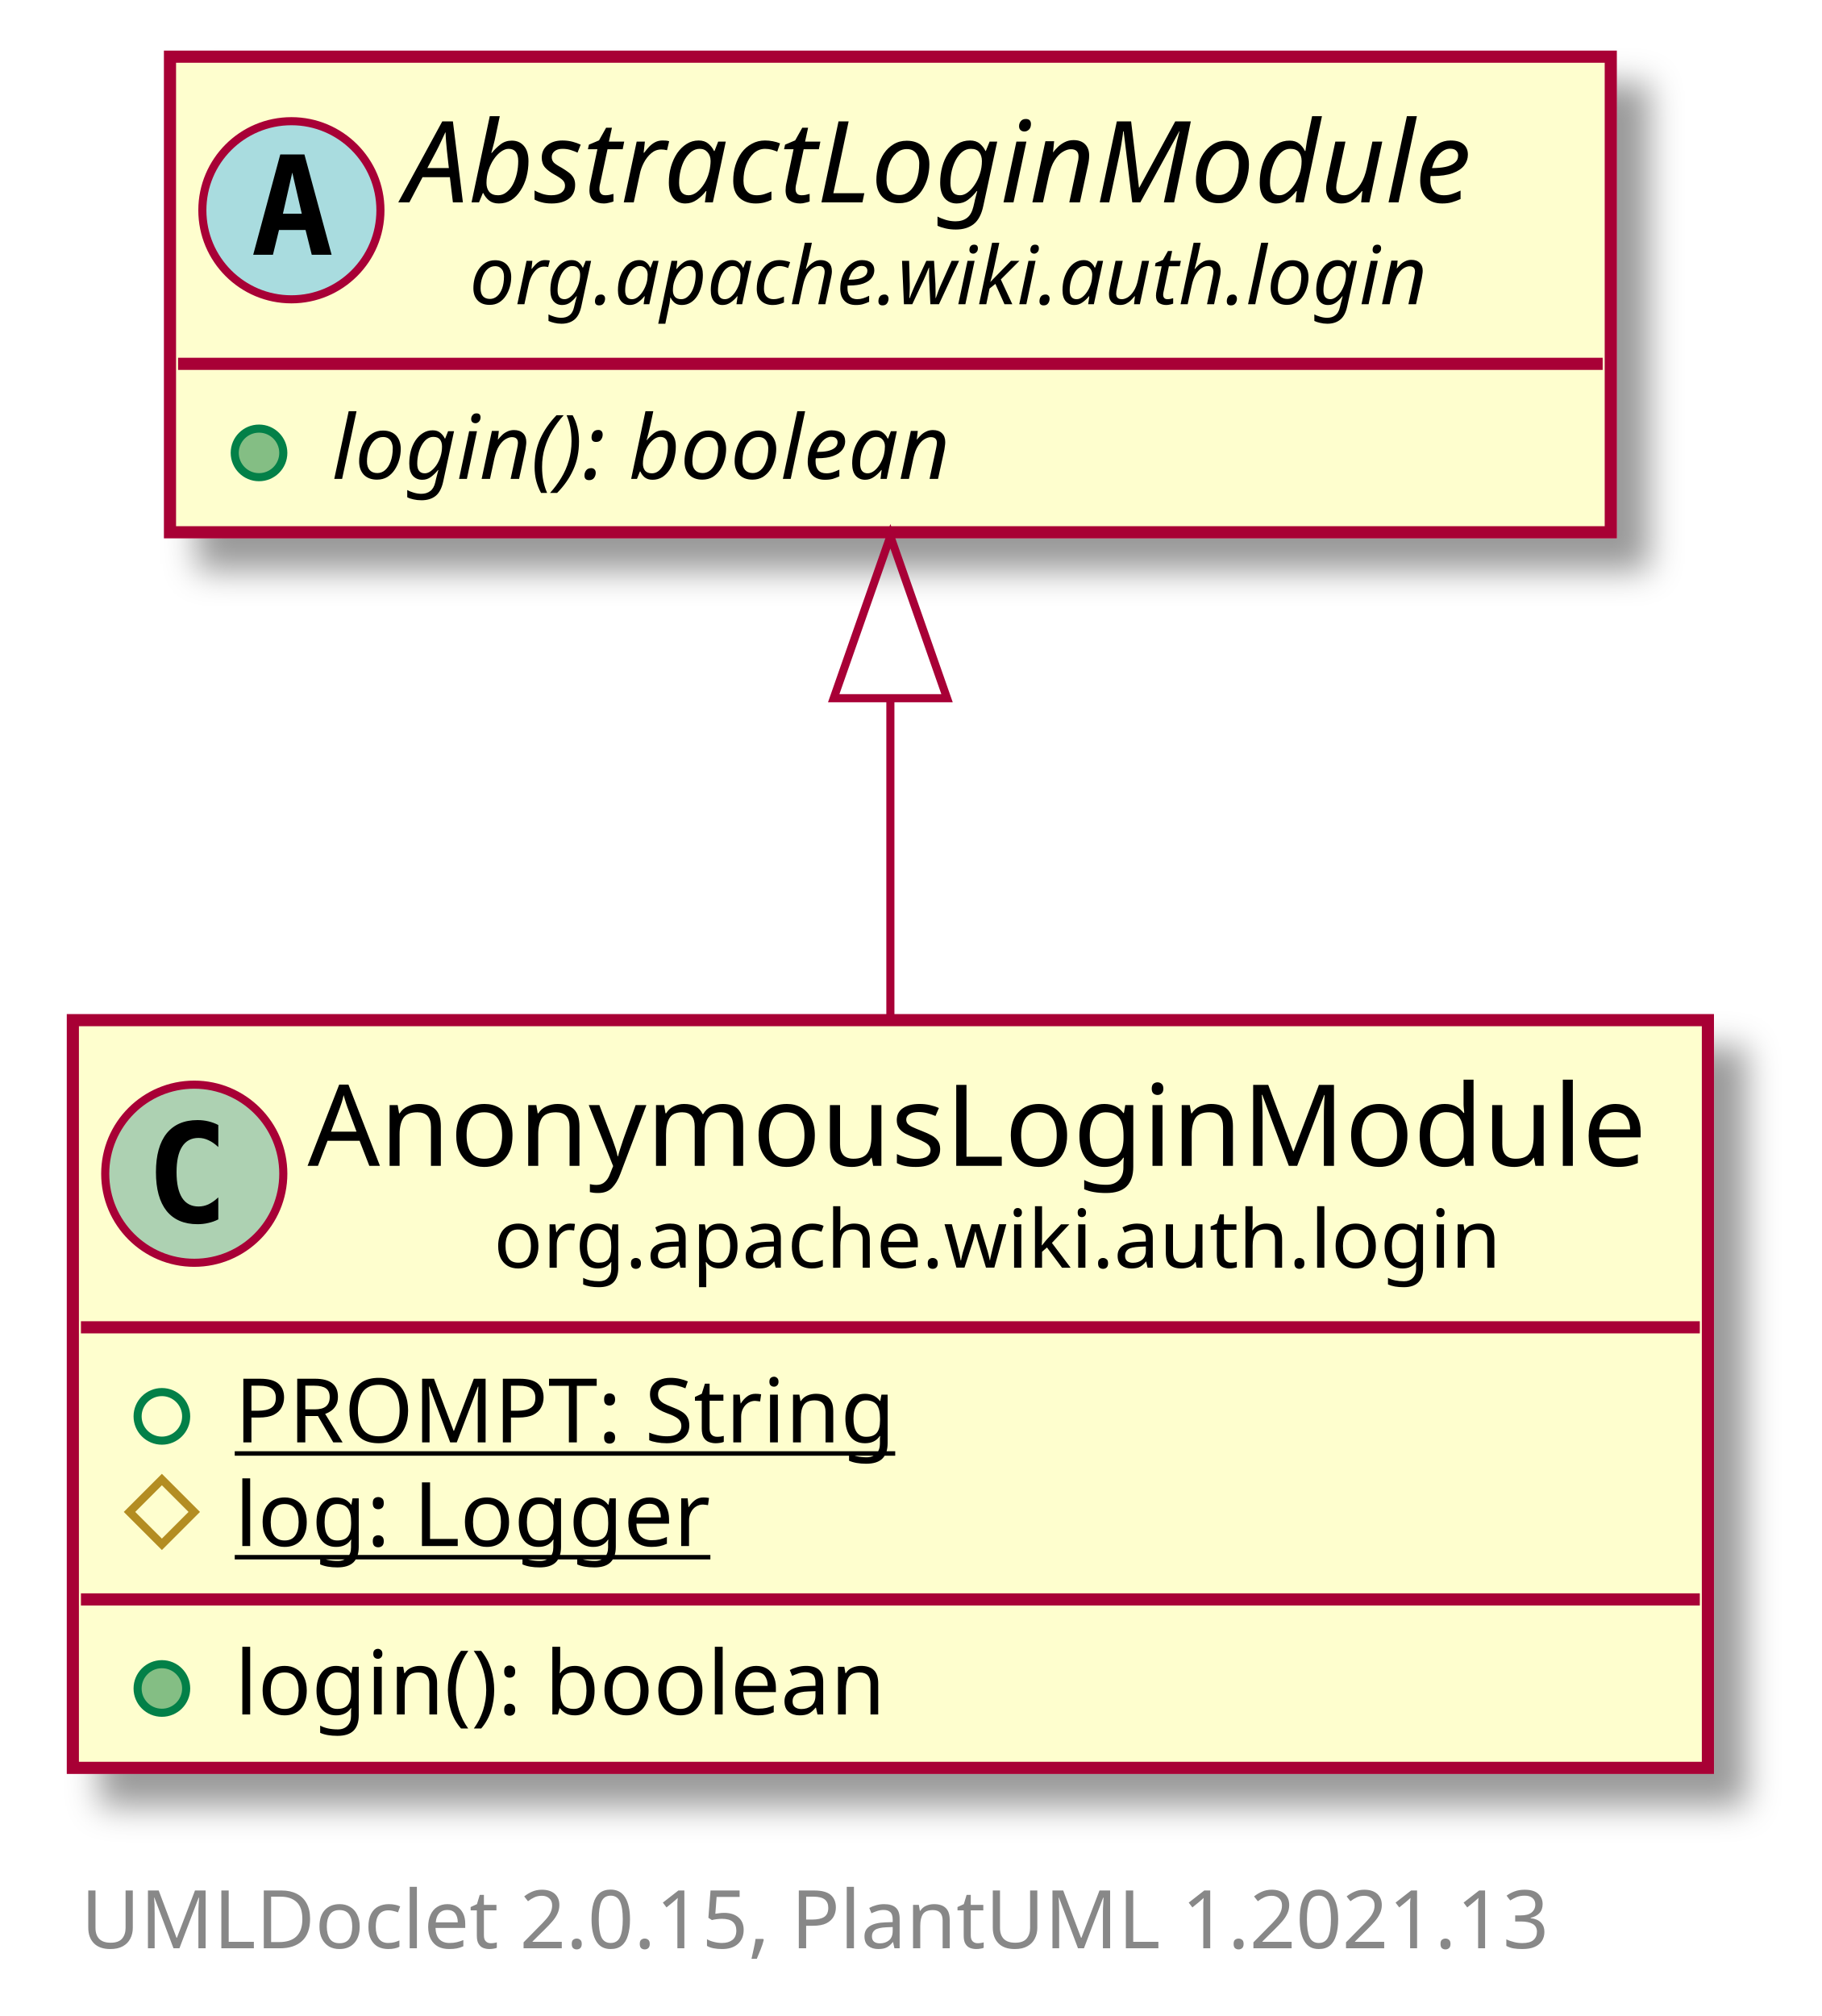
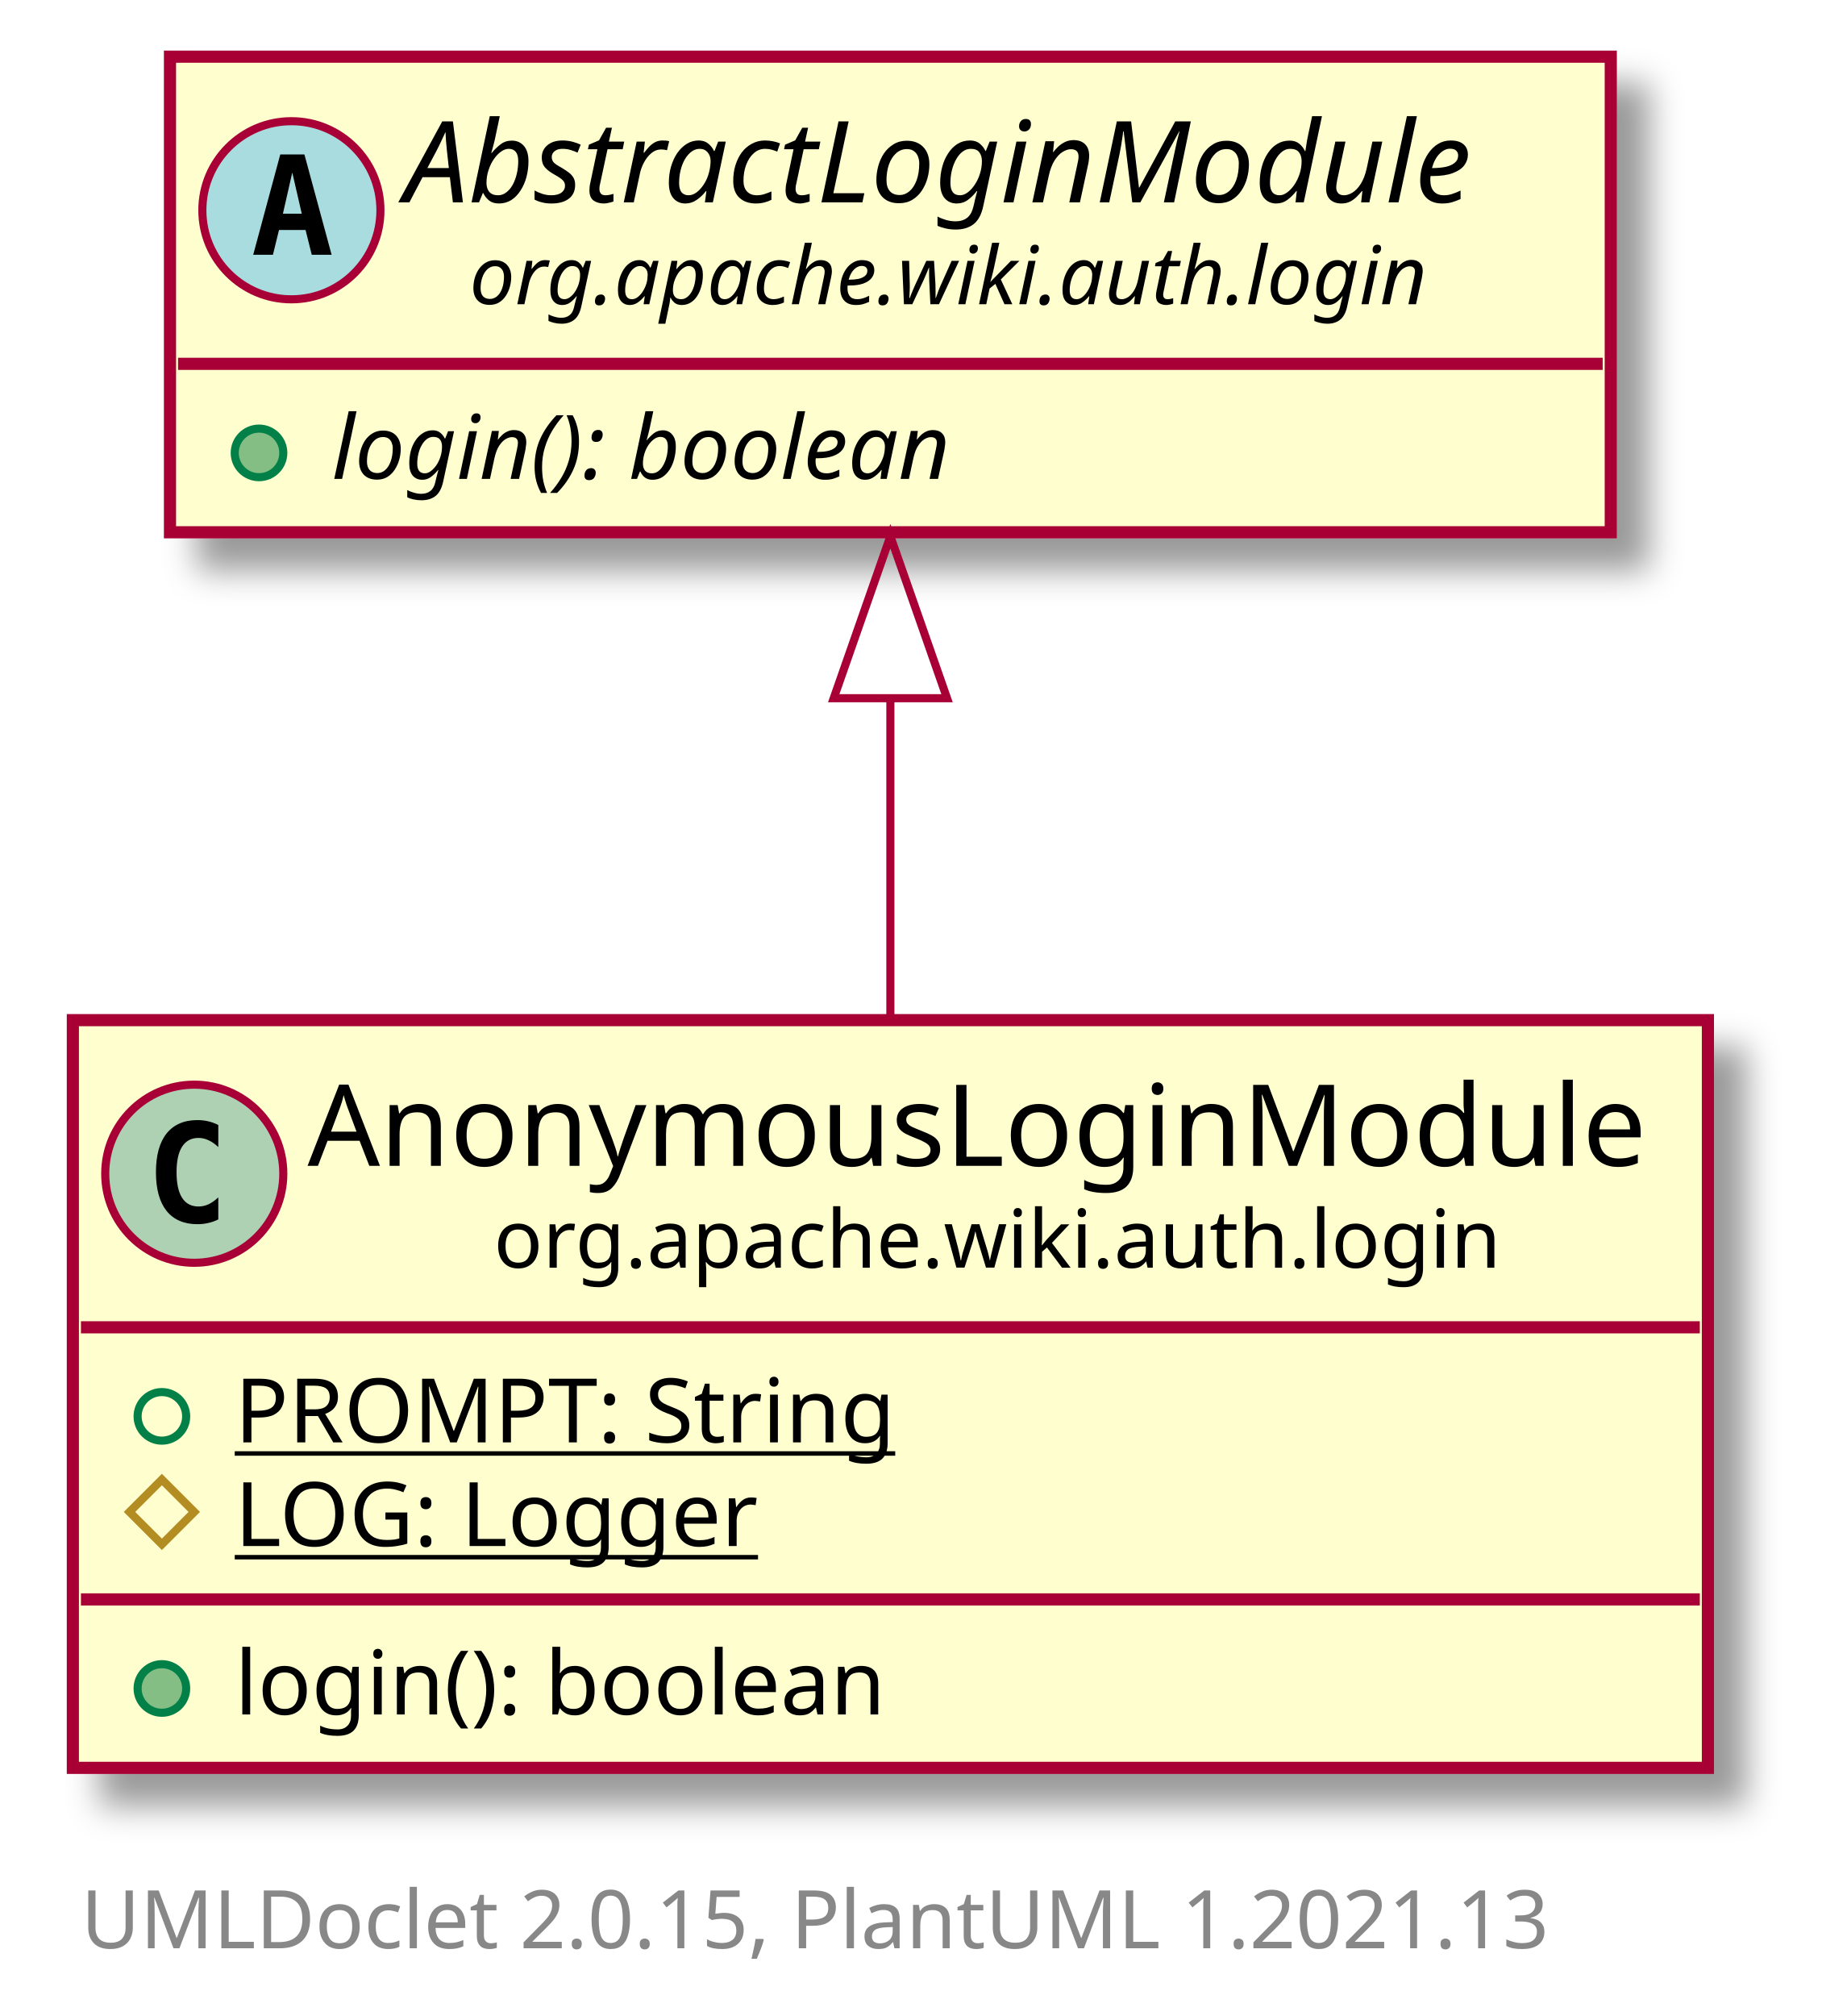
<svg xmlns="http://www.w3.org/2000/svg" xmlns:xlink="http://www.w3.org/1999/xlink" contentScriptType="application/ecmascript" contentStyleType="text/css" height="249px" preserveAspectRatio="none" style="width:225px;height:249px;background:#FFFFFF;" version="1.1" viewBox="0 0 225 249" width="225px" zoomAndPan="magnify">
  <defs>
-     <filter height="300%" id="fsc0e9cwvaa39" width="300%" x="-1" y="-1">
+     <filter height="300%" id="f17na7zhcl9rp" width="300%" x="-1" y="-1">
      <feGaussianBlur result="blurOut" stdDeviation="2.0" />
      <feColorMatrix in="blurOut" result="blurOut2" type="matrix" values="0 0 0 0 0 0 0 0 0 0 0 0 0 0 0 0 0 0 .4 0" />
      <feOffset dx="4.0" dy="4.0" in="blurOut2" result="blurOut3" />
      <feBlend in="SourceGraphic" in2="blurOut3" mode="normal" />
    </filter>
  </defs>
  <g>
    <a href="AnonymousLoginModule.html" target="_top" title="AnonymousLoginModule.html" xlink:actuate="onRequest" xlink:href="AnonymousLoginModule.html" xlink:show="new" xlink:title="AnonymousLoginModule.html" xlink:type="simple">
-       <rect codeLine="5" fill="#FEFECE" filter="url(#fsc0e9cwvaa39)" height="92.352" id="org.apache.wiki.auth.login.AnonymousLoginModule" style="stroke:#A80036;stroke-width:1.5;" width="202" x="9" y="126" />
+       <rect codeLine="5" fill="#FEFECE" filter="url(#f17na7zhcl9rp)" height="92.352" id="org.apache.wiki.auth.login.AnonymousLoginModule" style="stroke:#A80036;stroke-width:1.5;" width="202" x="9" y="126" />
      <ellipse cx="24" cy="144.969" fill="#ADD1B2" rx="11" ry="11" style="stroke:#A80036;stroke-width:1.0;" />
      <path d="M26.969,150.609 Q26.391,150.906 25.75,151.047 Q25.109,151.203 24.406,151.203 Q21.906,151.203 20.578,149.562 Q19.266,147.906 19.266,144.781 Q19.266,141.656 20.578,140 Q21.906,138.344 24.406,138.344 Q25.109,138.344 25.75,138.5 Q26.406,138.656 26.969,138.953 L26.969,141.672 Q26.344,141.094 25.75,140.828 Q25.156,140.547 24.531,140.547 Q23.188,140.547 22.5,141.625 Q21.812,142.688 21.812,144.781 Q21.812,146.875 22.5,147.953 Q23.188,149.016 24.531,149.016 Q25.156,149.016 25.75,148.75 Q26.344,148.469 26.969,147.891 L26.969,150.609 Z " fill="#000000" />
      <text fill="#000000" font-family="sans-serif" font-size="14" lengthAdjust="spacing" textLength="170" x="38" y="143.995">AnonymousLoginModule</text>
      <text fill="#000000" font-family="sans-serif" font-size="10" lengthAdjust="spacing" textLength="124" x="61" y="156.579">org.apache.wiki.auth.login</text>
      <line style="stroke:#A80036;stroke-width:1.5;" x1="10" x2="210" y1="163.938" y2="163.938" />
      <ellipse cx="20" cy="174.938" rx="3" ry="3" style="stroke:#038048;stroke-width:1.0;fill:none;" />
      <text fill="#000000" font-family="sans-serif" font-size="11" lengthAdjust="spacing" text-decoration="underline" textLength="88" x="29" y="178.148">PROMPT: String</text>
      <polygon fill="none" points="20,182.742,24,186.742,20,190.742,16,186.742" style="stroke:#B38D22;stroke-width:1.0;" />
-       <text fill="#000000" font-family="sans-serif" font-size="11" lengthAdjust="spacing" text-decoration="underline" textLength="64" x="29" y="190.953">log: Logger</text>
+       <text fill="#000000" font-family="sans-serif" font-size="11" lengthAdjust="spacing" text-decoration="underline" textLength="71" x="29" y="190.953">LOG: Logger</text>
      <line style="stroke:#A80036;stroke-width:1.5;" x1="10" x2="210" y1="197.547" y2="197.547" />
      <ellipse cx="20" cy="208.547" fill="#84BE84" rx="3" ry="3" style="stroke:#038048;stroke-width:1.0;" />
      <text fill="#000000" font-family="sans-serif" font-size="11" lengthAdjust="spacing" textLength="88" x="29" y="211.757">login(): boolean</text>
    </a>
    <a href="AbstractLoginModule.html" target="_top" title="AbstractLoginModule.html" xlink:actuate="onRequest" xlink:href="AbstractLoginModule.html" xlink:show="new" xlink:title="AbstractLoginModule.html" xlink:type="simple">
-       <rect codeLine="11" fill="#FEFECE" filter="url(#fsc0e9cwvaa39)" height="58.742" id="org.apache.wiki.auth.login.AbstractLoginModule" style="stroke:#A80036;stroke-width:1.5;" width="178" x="21" y="7" />
+       <rect codeLine="11" fill="#FEFECE" filter="url(#f17na7zhcl9rp)" height="58.742" id="org.apache.wiki.auth.login.AbstractLoginModule" style="stroke:#A80036;stroke-width:1.5;" width="178" x="21" y="7" />
      <ellipse cx="36" cy="25.969" fill="#A9DCDF" rx="11" ry="11" style="stroke:#A80036;stroke-width:1.0;" />
      <path d="M36.109,21.312 L34.953,26.391 L37.281,26.391 L36.109,21.312 Z M34.625,19.078 L37.609,19.078 L40.969,31.469 L38.516,31.469 L37.75,28.406 L34.469,28.406 L33.719,31.469 L31.281,31.469 L34.625,19.078 Z " fill="#000000" />
      <text fill="#000000" font-family="sans-serif" font-size="14" font-style="italic" lengthAdjust="spacing" textLength="146" x="50" y="24.995">AbstractLoginModule</text>
      <text fill="#000000" font-family="sans-serif" font-size="10" font-style="italic" lengthAdjust="spacing" textLength="130" x="58" y="37.579">org.apache.wiki.auth.login</text>
      <line style="stroke:#A80036;stroke-width:1.5;" x1="22" x2="198" y1="44.938" y2="44.938" />
      <ellipse cx="32" cy="55.938" fill="#84BE84" rx="3" ry="3" style="stroke:#038048;stroke-width:1.0;" />
      <text fill="#000000" font-family="sans-serif" font-size="11" font-style="italic" lengthAdjust="spacing" textLength="88" x="41" y="59.148">login(): boolean</text>
    </a>
    <path codeLine="15" d="M110,86.62 C110,99.454 110,113.194 110,125.819 " fill="none" id="org.apache.wiki.auth.login.AbstractLoginModule-backto-org.apache.wiki.auth.login.AnonymousLoginModule" style="stroke:#A80036;stroke-width:1.0;" />
    <polygon fill="none" points="103,86.236,110,66.236,117,86.236,103,86.236" style="stroke:#A80036;stroke-width:1.0;" />
    <text fill="#888888" font-family="sans-serif" font-size="10" lengthAdjust="spacing" textLength="192" x="10" y="240.634">UMLDoclet 2.0.15, PlantUML 1.2021.13</text>
  </g>
</svg>
